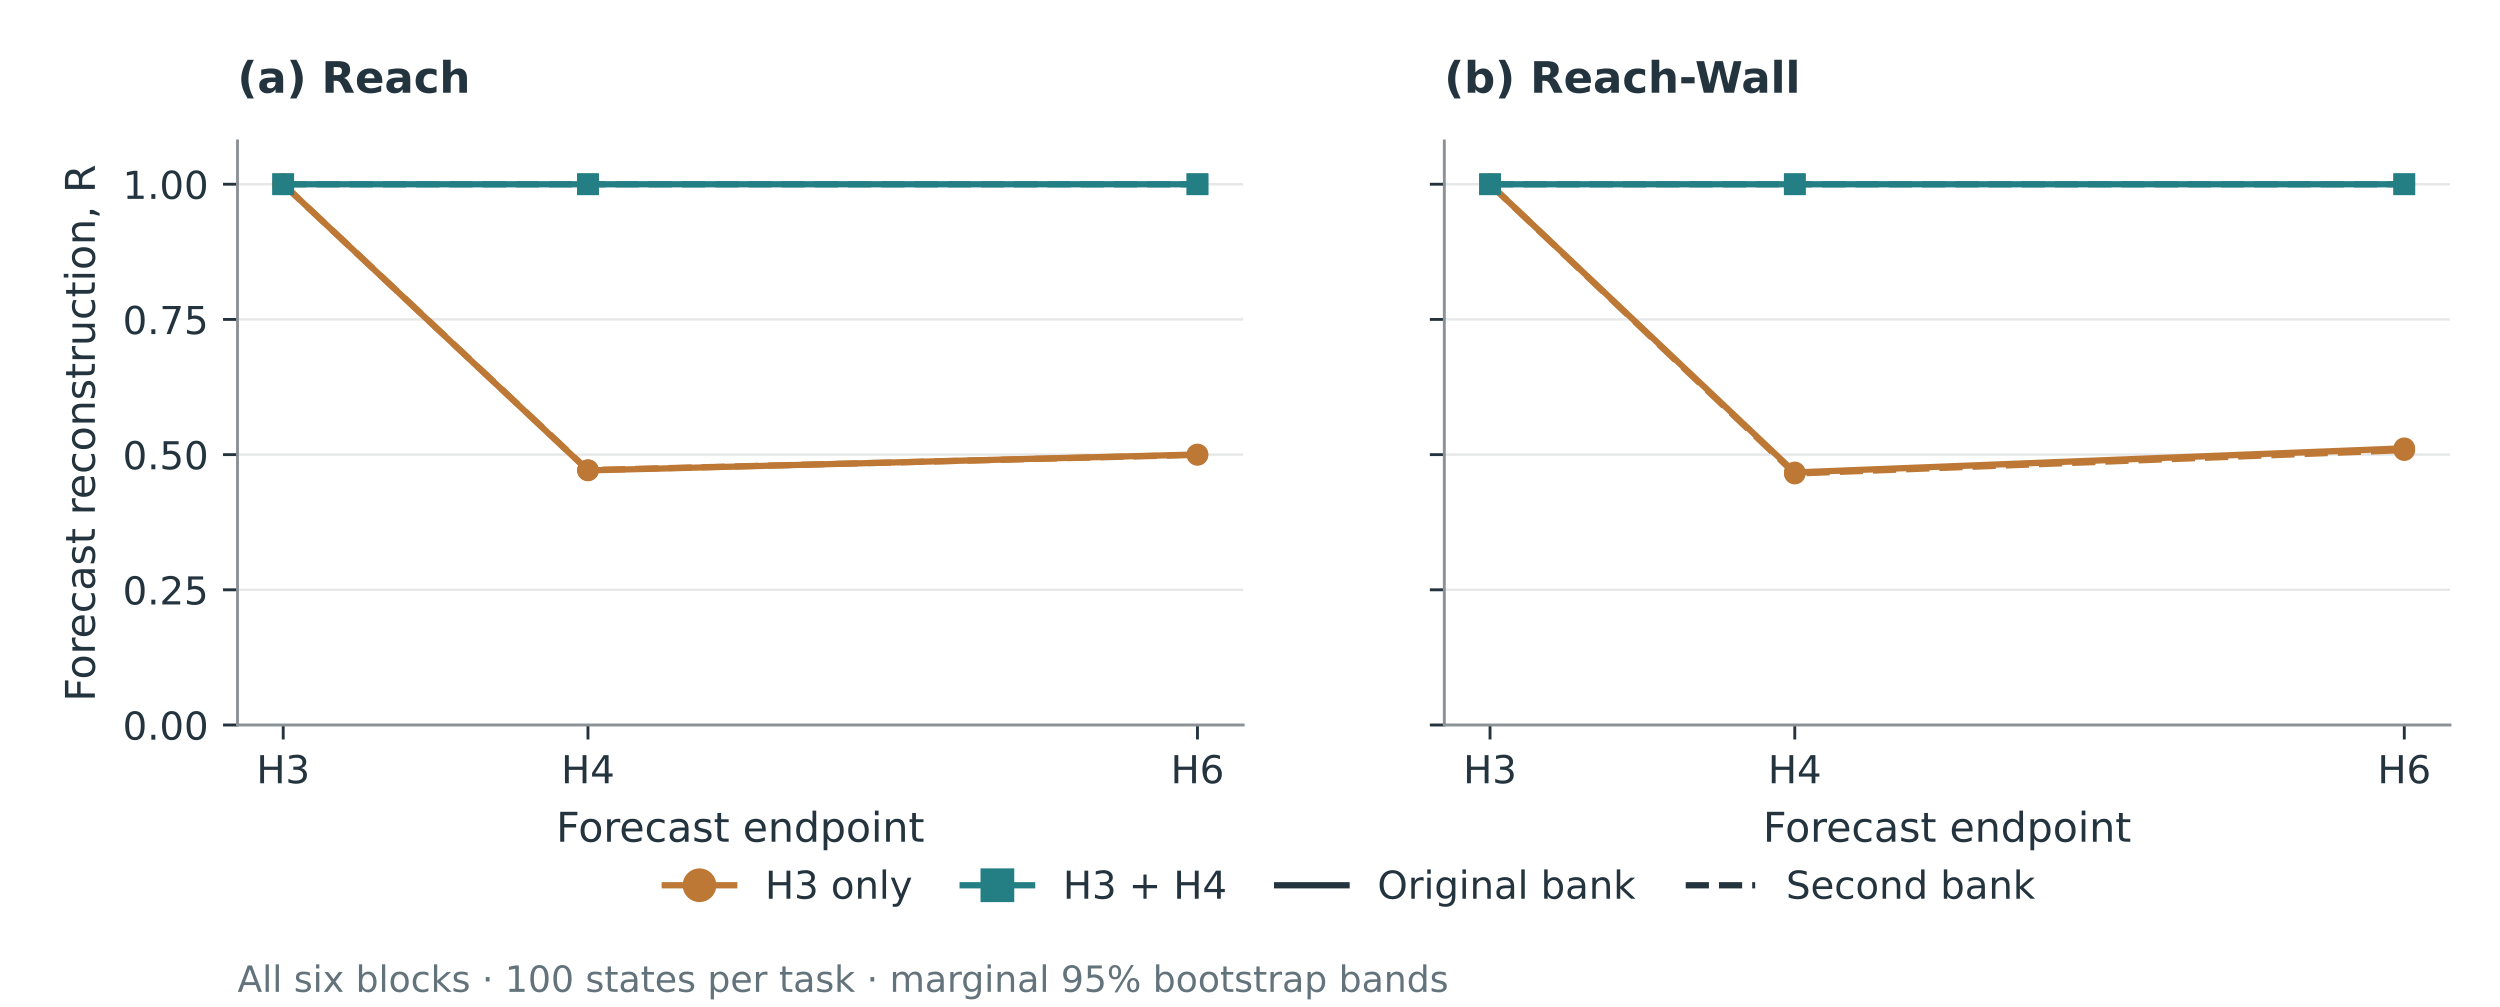
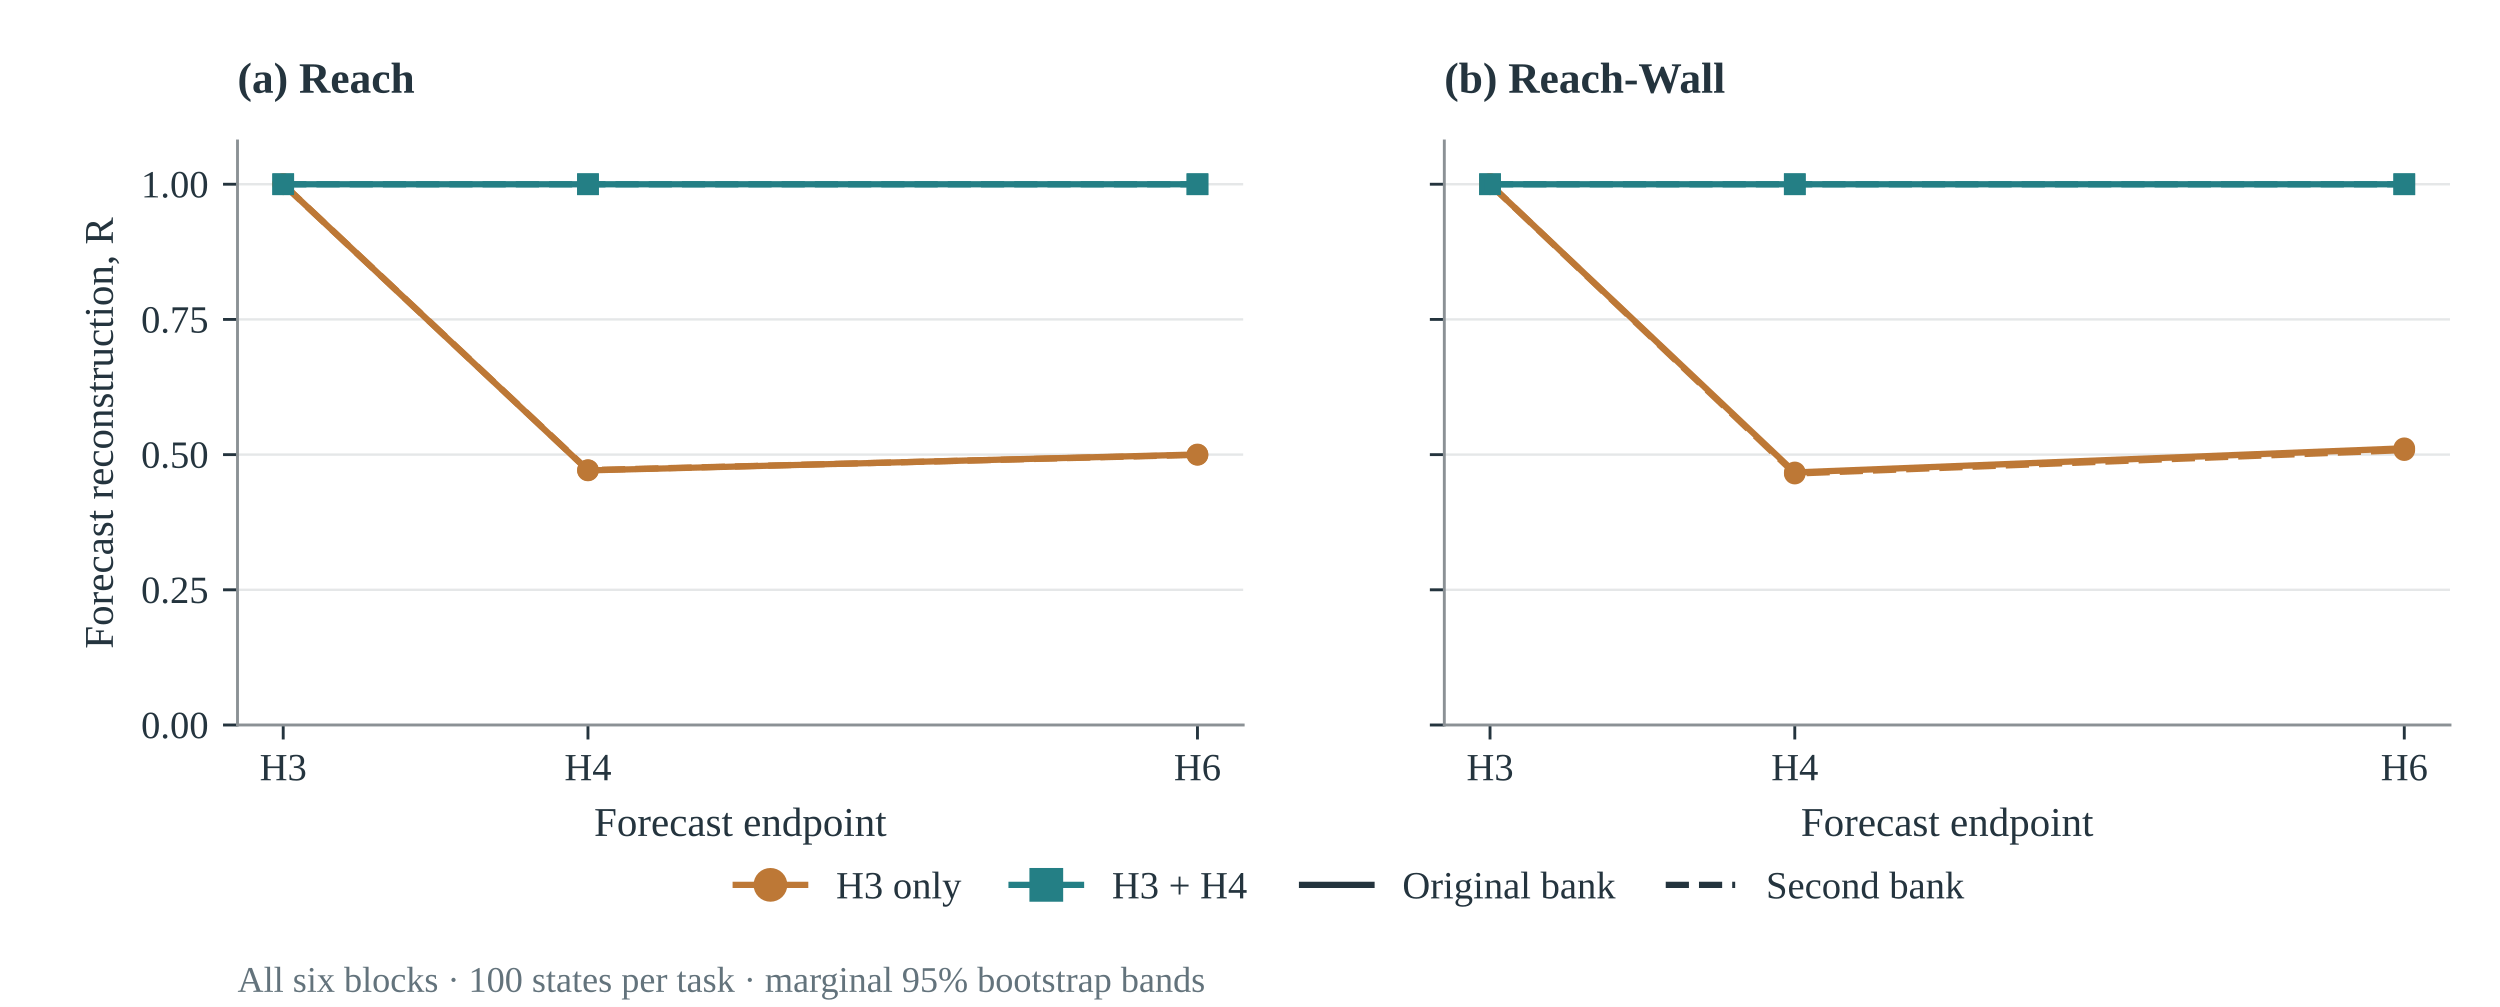
<svg xmlns="http://www.w3.org/2000/svg" xmlns:xlink="http://www.w3.org/1999/xlink" width="518.4pt" height="208.8pt" viewBox="0 0 518.4 208.8" version="1.1">
  <defs>
    <style type="text/css">*{stroke-linejoin: round; stroke-linecap: butt}</style>
  </defs>
  <g id="figure_1">
    <g id="patch_1">
      <path d="M 0 208.8  L 518.4 208.8  L 518.4 0  L 0 0  z " style="fill: #ffffff" />
    </g>
    <g id="axes_1">
      <g id="patch_2">
        <path d="M 49.248 150.336  L 257.786 150.336  L 257.786 29.232  L 49.248 29.232  z " style="fill: #ffffff" />
      </g>
      <g id="matplotlib.axis_1">
        <g id="xtick_1">
          <g id="line2d_1">
            <defs>
              <path id="mf2caaad50f" d="M 0 0  L 0 3  " style="stroke: #24343e; stroke-width: 0.6" />
            </defs>
            <g>
              <use xlink:href="#mf2caaad50f" x="58.727" y="150.336" style="fill: #24343e; stroke: #24343e; stroke-width: 0.6" />
            </g>
          </g>
          <g id="text_1">
-             <text style="font-size: 8px; font-family: 'DejaVu Sans'; text-anchor: middle; fill: #24343e" x="58.727" y="162.415" transform="rotate(-0 58.72701 162.4147)">H3</text>
+             <text style="font-size: 8px; font-family: 'STIXGeneral', 'Times New Roman', 'Times', serif; text-anchor: middle; fill: #24343e" x="58.727" y="161.8" transform="rotate(-0 58.72701 161.7997)">H3</text>
          </g>
        </g>
        <g id="xtick_2">
          <g id="line2d_2">
            <g>
              <use xlink:href="#mf2caaad50f" x="121.92" y="150.336" style="fill: #24343e; stroke: #24343e; stroke-width: 0.6" />
            </g>
          </g>
          <g id="text_2">
-             <text style="font-size: 8px; font-family: 'DejaVu Sans'; text-anchor: middle; fill: #24343e" x="121.92" y="162.415" transform="rotate(-0 121.9204 162.4147)">H4</text>
+             <text style="font-size: 8px; font-family: 'STIXGeneral', 'Times New Roman', 'Times', serif; text-anchor: middle; fill: #24343e" x="121.92" y="161.8" transform="rotate(-0 121.9204 161.7997)">H4</text>
          </g>
        </g>
        <g id="xtick_3">
          <g id="line2d_3">
            <g>
              <use xlink:href="#mf2caaad50f" x="248.307" y="150.336" style="fill: #24343e; stroke: #24343e; stroke-width: 0.6" />
            </g>
          </g>
          <g id="text_3">
-             <text style="font-size: 8px; font-family: 'DejaVu Sans'; text-anchor: middle; fill: #24343e" x="248.307" y="162.415" transform="rotate(-0 248.3072 162.4147)">H6</text>
+             <text style="font-size: 8px; font-family: 'STIXGeneral', 'Times New Roman', 'Times', serif; text-anchor: middle; fill: #24343e" x="248.307" y="161.8" transform="rotate(-0 248.3072 161.7997)">H6</text>
          </g>
        </g>
        <g id="text_4">
-           <text style="font-size: 8.5px; font-family: 'DejaVu Sans'; text-anchor: middle; fill: #24343e" x="153.517" y="174.537" transform="rotate(-0 153.5171 174.5372)">Forecast endpoint</text>
+           <text style="font-size: 8.5px; font-family: 'STIXGeneral', 'Times New Roman', 'Times', serif; text-anchor: middle; fill: #24343e" x="153.517" y="173.341" transform="rotate(-0 153.5171 173.3412)">Forecast endpoint</text>
        </g>
      </g>
      <g id="matplotlib.axis_2">
        <g id="ytick_1">
          <g id="line2d_4">
            <path d="M 49.248 150.336  L 257.786 150.336  " clip-path="url(#pa1990cb9f4)" style="fill: none; stroke: #e5e7e8; stroke-width: 0.5; stroke-linecap: square" />
          </g>
          <g id="line2d_5">
            <defs>
              <path id="m1cf90b62d7" d="M 0 0  L -3 0  " style="stroke: #24343e; stroke-width: 0.6" />
            </defs>
            <g>
              <use xlink:href="#m1cf90b62d7" x="49.248" y="150.336" style="fill: #24343e; stroke: #24343e; stroke-width: 0.6" />
            </g>
          </g>
          <g id="text_5">
-             <text style="font-size: 8px; font-family: 'DejaVu Sans'; text-anchor: end; fill: #24343e" x="43.248" y="153.375" transform="rotate(-0 43.248 153.3754)">0.00</text>
+             <text style="font-size: 8px; font-family: 'STIXGeneral', 'Times New Roman', 'Times', serif; text-anchor: end; fill: #24343e" x="43.248" y="153.068" transform="rotate(-0 43.248 153.0679)">0.00</text>
          </g>
        </g>
        <g id="ytick_2">
          <g id="line2d_6">
            <path d="M 49.248 122.303  L 257.786 122.303  " clip-path="url(#pa1990cb9f4)" style="fill: none; stroke: #e5e7e8; stroke-width: 0.5; stroke-linecap: square" />
          </g>
          <g id="line2d_7">
            <g>
              <use xlink:href="#m1cf90b62d7" x="49.248" y="122.303" style="fill: #24343e; stroke: #24343e; stroke-width: 0.6" />
            </g>
          </g>
          <g id="text_6">
-             <text style="font-size: 8px; font-family: 'DejaVu Sans'; text-anchor: end; fill: #24343e" x="43.248" y="125.342" transform="rotate(-0 43.248 125.342)">0.25</text>
+             <text style="font-size: 8px; font-family: 'STIXGeneral', 'Times New Roman', 'Times', serif; text-anchor: end; fill: #24343e" x="43.248" y="125.035" transform="rotate(-0 43.248 125.0345)">0.25</text>
          </g>
        </g>
        <g id="ytick_3">
          <g id="line2d_8">
            <path d="M 49.248 94.269  L 257.786 94.269  " clip-path="url(#pa1990cb9f4)" style="fill: none; stroke: #e5e7e8; stroke-width: 0.5; stroke-linecap: square" />
          </g>
          <g id="line2d_9">
            <g>
              <use xlink:href="#m1cf90b62d7" x="49.248" y="94.269" style="fill: #24343e; stroke: #24343e; stroke-width: 0.6" />
            </g>
          </g>
          <g id="text_7">
-             <text style="font-size: 8px; font-family: 'DejaVu Sans'; text-anchor: end; fill: #24343e" x="43.248" y="97.309" transform="rotate(-0 43.248 97.30871)">0.50</text>
+             <text style="font-size: 8px; font-family: 'STIXGeneral', 'Times New Roman', 'Times', serif; text-anchor: end; fill: #24343e" x="43.248" y="97.001" transform="rotate(-0 43.248 97.00121)">0.50</text>
          </g>
        </g>
        <g id="ytick_4">
          <g id="line2d_10">
            <path d="M 49.248 66.236  L 257.786 66.236  " clip-path="url(#pa1990cb9f4)" style="fill: none; stroke: #e5e7e8; stroke-width: 0.5; stroke-linecap: square" />
          </g>
          <g id="line2d_11">
            <g>
              <use xlink:href="#m1cf90b62d7" x="49.248" y="66.236" style="fill: #24343e; stroke: #24343e; stroke-width: 0.6" />
            </g>
          </g>
          <g id="text_8">
-             <text style="font-size: 8px; font-family: 'DejaVu Sans'; text-anchor: end; fill: #24343e" x="43.248" y="69.275" transform="rotate(-0 43.248 69.27537)">0.75</text>
+             <text style="font-size: 8px; font-family: 'STIXGeneral', 'Times New Roman', 'Times', serif; text-anchor: end; fill: #24343e" x="43.248" y="68.968" transform="rotate(-0 43.248 68.96788)">0.75</text>
          </g>
        </g>
        <g id="ytick_5">
          <g id="line2d_12">
            <path d="M 49.248 38.203  L 257.786 38.203  " clip-path="url(#pa1990cb9f4)" style="fill: none; stroke: #e5e7e8; stroke-width: 0.5; stroke-linecap: square" />
          </g>
          <g id="line2d_13">
            <g>
              <use xlink:href="#m1cf90b62d7" x="49.248" y="38.203" style="fill: #24343e; stroke: #24343e; stroke-width: 0.6" />
            </g>
          </g>
          <g id="text_9">
-             <text style="font-size: 8px; font-family: 'DejaVu Sans'; text-anchor: end; fill: #24343e" x="43.248" y="41.242" transform="rotate(-0 43.248 41.24204)">1.00</text>
+             <text style="font-size: 8px; font-family: 'STIXGeneral', 'Times New Roman', 'Times', serif; text-anchor: end; fill: #24343e" x="43.248" y="40.935" transform="rotate(-0 43.248 40.93454)">1.00</text>
          </g>
        </g>
        <g id="text_10">
-           <text style="font-size: 8.5px; font-family: 'DejaVu Sans'; text-anchor: middle; fill: #24343e" x="19.668" y="89.784" transform="rotate(-90 19.66777 89.784)">Forecast reconstruction, R</text>
+           <text style="font-size: 8.5px; font-family: 'STIXGeneral', 'Times New Roman', 'Times', serif; text-anchor: middle; fill: #24343e" x="23.403" y="89.784" transform="rotate(-90 23.40323 89.784)">Forecast reconstruction, R</text>
        </g>
      </g>
      <g id="FillBetweenPolyCollection_1">
        <defs>
          <path id="m3a4275bc54" d="M 58.727 -170.597  L 58.727 -170.597  L 121.92 -110.778  L 248.307 -114.103  L 248.307 -115.012  L 248.307 -115.012  L 121.92 -111.739  L 58.727 -170.597  z " />
        </defs>
        <g clip-path="url(#pa1990cb9f4)">
          <use xlink:href="#m3a4275bc54" x="0" y="208.8" style="fill: #bd7836; fill-opacity: 0.13" />
        </g>
      </g>
      <g id="FillBetweenPolyCollection_2">
        <defs>
          <path id="mf11dd62791" d="M 58.727 -170.597  L 58.727 -170.597  L 121.92 -170.597  L 248.307 -170.597  L 248.307 -170.597  L 248.307 -170.597  L 121.92 -170.597  L 58.727 -170.597  z " />
        </defs>
        <g clip-path="url(#pa1990cb9f4)">
          <use xlink:href="#mf11dd62791" x="0" y="208.8" style="fill: #247f85; fill-opacity: 0.13" />
        </g>
      </g>
      <g id="FillBetweenPolyCollection_3">
        <defs>
          <path id="ma940ea22d6" d="M 58.727 -170.597  L 58.727 -170.597  L 121.92 -110.841  L 248.307 -114.009  L 248.307 -114.966  L 248.307 -114.966  L 121.92 -111.795  L 58.727 -170.597  z " />
        </defs>
        <g clip-path="url(#pa1990cb9f4)">
          <use xlink:href="#ma940ea22d6" x="0" y="208.8" style="fill: #bd7836; fill-opacity: 0.13" />
        </g>
      </g>
      <g id="FillBetweenPolyCollection_4">
        <g clip-path="url(#pa1990cb9f4)">
          <use xlink:href="#mf11dd62791" x="0" y="208.8" style="fill: #247f85; fill-opacity: 0.13" />
        </g>
      </g>
      <g id="line2d_14">
        <path d="M 58.727 38.203  L 121.92 97.546  L 248.307 94.239  " clip-path="url(#pa1990cb9f4)" style="fill: none; stroke: #bd7836; stroke-width: 1.3; stroke-linecap: square" />
        <defs>
          <path id="m0e4d54c811" d="M 0 1.75  C 0.464 1.75 0.909 1.566 1.237 1.237  C 1.566 0.909 1.75 0.464 1.75 0  C 1.75 -0.464 1.566 -0.909 1.237 -1.237  C 0.909 -1.566 0.464 -1.75 0 -1.75  C -0.464 -1.75 -0.909 -1.566 -1.237 -1.237  C -1.566 -0.909 -1.75 -0.464 -1.75 0  C -1.75 0.464 -1.566 0.909 -1.237 1.237  C -0.909 1.566 -0.464 1.75 0 1.75  z " style="stroke: #bd7836" />
        </defs>
        <g clip-path="url(#pa1990cb9f4)">
          <use xlink:href="#m0e4d54c811" x="58.727" y="38.203" style="fill: #bd7836; stroke: #bd7836" />
          <use xlink:href="#m0e4d54c811" x="121.92" y="97.546" style="fill: #bd7836; stroke: #bd7836" />
          <use xlink:href="#m0e4d54c811" x="248.307" y="94.239" style="fill: #bd7836; stroke: #bd7836" />
        </g>
      </g>
      <g id="line2d_15">
        <path d="M 58.727 38.203  L 121.92 38.203  L 248.307 38.203  " clip-path="url(#pa1990cb9f4)" style="fill: none; stroke: #247f85; stroke-width: 1.3; stroke-linecap: square" />
        <defs>
          <path id="m3688dfe619" d="M -1.75 1.75  L 1.75 1.75  L 1.75 -1.75  L -1.75 -1.75  z " style="stroke: #247f85; stroke-linejoin: miter" />
        </defs>
        <g clip-path="url(#pa1990cb9f4)">
          <use xlink:href="#m3688dfe619" x="58.727" y="38.203" style="fill: #247f85; stroke: #247f85; stroke-linejoin: miter" />
          <use xlink:href="#m3688dfe619" x="121.92" y="38.203" style="fill: #247f85; stroke: #247f85; stroke-linejoin: miter" />
          <use xlink:href="#m3688dfe619" x="248.307" y="38.203" style="fill: #247f85; stroke: #247f85; stroke-linejoin: miter" />
        </g>
      </g>
      <g id="line2d_16">
        <path d="M 58.727 38.203  L 121.92 97.482  L 248.307 94.319  " clip-path="url(#pa1990cb9f4)" style="fill: none; stroke-dasharray: 4.81,2.08; stroke-dashoffset: 0; stroke: #bd7836; stroke-width: 1.3" />
        <g clip-path="url(#pa1990cb9f4)">
          <use xlink:href="#m0e4d54c811" x="58.727" y="38.203" style="fill: #bd7836; stroke: #bd7836" />
          <use xlink:href="#m0e4d54c811" x="121.92" y="97.482" style="fill: #bd7836; stroke: #bd7836" />
          <use xlink:href="#m0e4d54c811" x="248.307" y="94.319" style="fill: #bd7836; stroke: #bd7836" />
        </g>
      </g>
      <g id="line2d_17">
        <path d="M 58.727 38.203  L 121.92 38.203  L 248.307 38.203  " clip-path="url(#pa1990cb9f4)" style="fill: none; stroke-dasharray: 4.81,2.08; stroke-dashoffset: 0; stroke: #247f85; stroke-width: 1.3" />
        <g clip-path="url(#pa1990cb9f4)">
          <use xlink:href="#m3688dfe619" x="58.727" y="38.203" style="fill: #247f85; stroke: #247f85; stroke-linejoin: miter" />
          <use xlink:href="#m3688dfe619" x="121.92" y="38.203" style="fill: #247f85; stroke: #247f85; stroke-linejoin: miter" />
          <use xlink:href="#m3688dfe619" x="248.307" y="38.203" style="fill: #247f85; stroke: #247f85; stroke-linejoin: miter" />
        </g>
      </g>
      <g id="patch_3">
        <path d="M 49.248 150.336  L 49.248 29.232  " style="fill: none; stroke: #8b9195; stroke-width: 0.6; stroke-linejoin: miter; stroke-linecap: square" />
      </g>
      <g id="patch_4">
        <path d="M 49.248 150.336  L 257.786 150.336  " style="fill: none; stroke: #8b9195; stroke-width: 0.6; stroke-linejoin: miter; stroke-linecap: square" />
      </g>
      <g id="text_11">
-         <text style="font-weight: 700; font-size: 9px; font-family: 'DejaVu Sans'; text-anchor: start; fill: #24343e" x="49.248" y="19.232" transform="rotate(-0 49.248 19.232)">(a)  Reach</text>
+         <text style="font-weight: 700; font-size: 9px; font-family: 'STIXGeneral', 'Times New Roman', 'Times', serif; text-anchor: start; fill: #24343e" x="49.248" y="19.232" transform="rotate(-0 49.248 19.232)">(a)  Reach</text>
      </g>
    </g>
    <g id="axes_2">
      <g id="patch_5">
        <path d="M 299.494 150.336  L 508.032 150.336  L 508.032 29.232  L 299.494 29.232  z " style="fill: #ffffff" />
      </g>
      <g id="matplotlib.axis_3">
        <g id="xtick_4">
          <g id="line2d_18">
            <g>
              <use xlink:href="#mf2caaad50f" x="308.973" y="150.336" style="fill: #24343e; stroke: #24343e; stroke-width: 0.6" />
            </g>
          </g>
          <g id="text_12">
-             <text style="font-size: 8px; font-family: 'DejaVu Sans'; text-anchor: middle; fill: #24343e" x="308.973" y="162.415" transform="rotate(-0 308.9728 162.4147)">H3</text>
+             <text style="font-size: 8px; font-family: 'STIXGeneral', 'Times New Roman', 'Times', serif; text-anchor: middle; fill: #24343e" x="308.973" y="161.8" transform="rotate(-0 308.9728 161.7997)">H3</text>
          </g>
        </g>
        <g id="xtick_5">
          <g id="line2d_19">
            <g>
              <use xlink:href="#mf2caaad50f" x="372.166" y="150.336" style="fill: #24343e; stroke: #24343e; stroke-width: 0.6" />
            </g>
          </g>
          <g id="text_13">
-             <text style="font-size: 8px; font-family: 'DejaVu Sans'; text-anchor: middle; fill: #24343e" x="372.166" y="162.415" transform="rotate(-0 372.1662 162.4147)">H4</text>
+             <text style="font-size: 8px; font-family: 'STIXGeneral', 'Times New Roman', 'Times', serif; text-anchor: middle; fill: #24343e" x="372.166" y="161.8" transform="rotate(-0 372.1662 161.7997)">H4</text>
          </g>
        </g>
        <g id="xtick_6">
          <g id="line2d_20">
            <g>
              <use xlink:href="#mf2caaad50f" x="498.553" y="150.336" style="fill: #24343e; stroke: #24343e; stroke-width: 0.6" />
            </g>
          </g>
          <g id="text_14">
-             <text style="font-size: 8px; font-family: 'DejaVu Sans'; text-anchor: middle; fill: #24343e" x="498.553" y="162.415" transform="rotate(-0 498.553 162.4147)">H6</text>
+             <text style="font-size: 8px; font-family: 'STIXGeneral', 'Times New Roman', 'Times', serif; text-anchor: middle; fill: #24343e" x="498.553" y="161.8" transform="rotate(-0 498.553 161.7997)">H6</text>
          </g>
        </g>
        <g id="text_15">
-           <text style="font-size: 8.5px; font-family: 'DejaVu Sans'; text-anchor: middle; fill: #24343e" x="403.763" y="174.537" transform="rotate(-0 403.7629 174.5372)">Forecast endpoint</text>
+           <text style="font-size: 8.5px; font-family: 'STIXGeneral', 'Times New Roman', 'Times', serif; text-anchor: middle; fill: #24343e" x="403.763" y="173.341" transform="rotate(-0 403.7629 173.3412)">Forecast endpoint</text>
        </g>
      </g>
      <g id="matplotlib.axis_4">
        <g id="ytick_6">
          <g id="line2d_21">
            <path d="M 299.494 150.336  L 508.032 150.336  " clip-path="url(#p200f2e92f6)" style="fill: none; stroke: #e5e7e8; stroke-width: 0.5; stroke-linecap: square" />
          </g>
          <g id="line2d_22">
            <g>
              <use xlink:href="#m1cf90b62d7" x="299.494" y="150.336" style="fill: #24343e; stroke: #24343e; stroke-width: 0.6" />
            </g>
          </g>
        </g>
        <g id="ytick_7">
          <g id="line2d_23">
            <path d="M 299.494 122.303  L 508.032 122.303  " clip-path="url(#p200f2e92f6)" style="fill: none; stroke: #e5e7e8; stroke-width: 0.5; stroke-linecap: square" />
          </g>
          <g id="line2d_24">
            <g>
              <use xlink:href="#m1cf90b62d7" x="299.494" y="122.303" style="fill: #24343e; stroke: #24343e; stroke-width: 0.6" />
            </g>
          </g>
        </g>
        <g id="ytick_8">
          <g id="line2d_25">
            <path d="M 299.494 94.269  L 508.032 94.269  " clip-path="url(#p200f2e92f6)" style="fill: none; stroke: #e5e7e8; stroke-width: 0.5; stroke-linecap: square" />
          </g>
          <g id="line2d_26">
            <g>
              <use xlink:href="#m1cf90b62d7" x="299.494" y="94.269" style="fill: #24343e; stroke: #24343e; stroke-width: 0.6" />
            </g>
          </g>
        </g>
        <g id="ytick_9">
          <g id="line2d_27">
            <path d="M 299.494 66.236  L 508.032 66.236  " clip-path="url(#p200f2e92f6)" style="fill: none; stroke: #e5e7e8; stroke-width: 0.5; stroke-linecap: square" />
          </g>
          <g id="line2d_28">
            <g>
              <use xlink:href="#m1cf90b62d7" x="299.494" y="66.236" style="fill: #24343e; stroke: #24343e; stroke-width: 0.6" />
            </g>
          </g>
        </g>
        <g id="ytick_10">
          <g id="line2d_29">
            <path d="M 299.494 38.203  L 508.032 38.203  " clip-path="url(#p200f2e92f6)" style="fill: none; stroke: #e5e7e8; stroke-width: 0.5; stroke-linecap: square" />
          </g>
          <g id="line2d_30">
            <g>
              <use xlink:href="#m1cf90b62d7" x="299.494" y="38.203" style="fill: #24343e; stroke: #24343e; stroke-width: 0.6" />
            </g>
          </g>
        </g>
      </g>
      <g id="FillBetweenPolyCollection_5">
        <defs>
          <path id="m8d4afc2720" d="M 308.973 -170.597  L 308.973 -170.597  L 372.166 -110.411  L 498.553 -115.455  L 498.553 -116.216  L 498.553 -116.216  L 372.166 -111.258  L 308.973 -170.597  z " />
        </defs>
        <g clip-path="url(#p200f2e92f6)">
          <use xlink:href="#m8d4afc2720" x="0" y="208.8" style="fill: #bd7836; fill-opacity: 0.13" />
        </g>
      </g>
      <g id="FillBetweenPolyCollection_6">
        <defs>
          <path id="mea5bf28cb5" d="M 308.973 -170.597  L 308.973 -170.597  L 372.166 -170.597  L 498.553 -170.597  L 498.553 -170.597  L 498.553 -170.597  L 372.166 -170.597  L 308.973 -170.597  z " />
        </defs>
        <g clip-path="url(#p200f2e92f6)">
          <use xlink:href="#mea5bf28cb5" x="0" y="208.8" style="fill: #247f85; fill-opacity: 0.13" />
        </g>
      </g>
      <g id="FillBetweenPolyCollection_7">
        <defs>
          <path id="mbf19cfb546" d="M 308.973 -170.597  L 308.973 -170.597  L 372.166 -110.195  L 498.553 -115.034  L 498.553 -115.888  L 498.553 -115.888  L 372.166 -111.002  L 308.973 -170.597  z " />
        </defs>
        <g clip-path="url(#p200f2e92f6)">
          <use xlink:href="#mbf19cfb546" x="0" y="208.8" style="fill: #bd7836; fill-opacity: 0.13" />
        </g>
      </g>
      <g id="FillBetweenPolyCollection_8">
        <g clip-path="url(#p200f2e92f6)">
          <use xlink:href="#mea5bf28cb5" x="0" y="208.8" style="fill: #247f85; fill-opacity: 0.13" />
        </g>
      </g>
      <g id="line2d_31">
        <path d="M 308.973 38.203  L 372.166 97.962  L 498.553 92.958  " clip-path="url(#p200f2e92f6)" style="fill: none; stroke: #bd7836; stroke-width: 1.3; stroke-linecap: square" />
        <g clip-path="url(#p200f2e92f6)">
          <use xlink:href="#m0e4d54c811" x="308.973" y="38.203" style="fill: #bd7836; stroke: #bd7836" />
          <use xlink:href="#m0e4d54c811" x="372.166" y="97.962" style="fill: #bd7836; stroke: #bd7836" />
          <use xlink:href="#m0e4d54c811" x="498.553" y="92.958" style="fill: #bd7836; stroke: #bd7836" />
        </g>
      </g>
      <g id="line2d_32">
        <path d="M 308.973 38.203  L 372.166 38.203  L 498.553 38.203  " clip-path="url(#p200f2e92f6)" style="fill: none; stroke: #247f85; stroke-width: 1.3; stroke-linecap: square" />
        <g clip-path="url(#p200f2e92f6)">
          <use xlink:href="#m3688dfe619" x="308.973" y="38.203" style="fill: #247f85; stroke: #247f85; stroke-linejoin: miter" />
          <use xlink:href="#m3688dfe619" x="372.166" y="38.203" style="fill: #247f85; stroke: #247f85; stroke-linejoin: miter" />
          <use xlink:href="#m3688dfe619" x="498.553" y="38.203" style="fill: #247f85; stroke: #247f85; stroke-linejoin: miter" />
        </g>
      </g>
      <g id="line2d_33">
        <path d="M 308.973 38.203  L 372.166 98.2  L 498.553 93.337  " clip-path="url(#p200f2e92f6)" style="fill: none; stroke-dasharray: 4.81,2.08; stroke-dashoffset: 0; stroke: #bd7836; stroke-width: 1.3" />
        <g clip-path="url(#p200f2e92f6)">
          <use xlink:href="#m0e4d54c811" x="308.973" y="38.203" style="fill: #bd7836; stroke: #bd7836" />
          <use xlink:href="#m0e4d54c811" x="372.166" y="98.2" style="fill: #bd7836; stroke: #bd7836" />
          <use xlink:href="#m0e4d54c811" x="498.553" y="93.337" style="fill: #bd7836; stroke: #bd7836" />
        </g>
      </g>
      <g id="line2d_34">
        <path d="M 308.973 38.203  L 372.166 38.203  L 498.553 38.203  " clip-path="url(#p200f2e92f6)" style="fill: none; stroke-dasharray: 4.81,2.08; stroke-dashoffset: 0; stroke: #247f85; stroke-width: 1.3" />
        <g clip-path="url(#p200f2e92f6)">
          <use xlink:href="#m3688dfe619" x="308.973" y="38.203" style="fill: #247f85; stroke: #247f85; stroke-linejoin: miter" />
          <use xlink:href="#m3688dfe619" x="372.166" y="38.203" style="fill: #247f85; stroke: #247f85; stroke-linejoin: miter" />
          <use xlink:href="#m3688dfe619" x="498.553" y="38.203" style="fill: #247f85; stroke: #247f85; stroke-linejoin: miter" />
        </g>
      </g>
      <g id="patch_6">
        <path d="M 299.494 150.336  L 299.494 29.232  " style="fill: none; stroke: #8b9195; stroke-width: 0.6; stroke-linejoin: miter; stroke-linecap: square" />
      </g>
      <g id="patch_7">
        <path d="M 299.494 150.336  L 508.032 150.336  " style="fill: none; stroke: #8b9195; stroke-width: 0.6; stroke-linejoin: miter; stroke-linecap: square" />
      </g>
      <g id="text_16">
-         <text style="font-weight: 700; font-size: 9px; font-family: 'DejaVu Sans'; text-anchor: start; fill: #24343e" x="299.494" y="19.232" transform="rotate(-0 299.4938 19.232)">(b)  Reach-Wall</text>
+         <text style="font-weight: 700; font-size: 9px; font-family: 'STIXGeneral', 'Times New Roman', 'Times', serif; text-anchor: start; fill: #24343e" x="299.494" y="19.232" transform="rotate(-0 299.4938 19.232)">(b)  Reach-Wall</text>
      </g>
    </g>
    <g id="text_17">
-       <text style="font-size: 7.5px; font-family: 'DejaVu Sans'; text-anchor: start; fill: #63737c" x="49.248" y="205.668" transform="rotate(-0 49.248 205.668)">All six blocks · 100 states per task · marginal 95% bootstrap bands</text>
+       <text style="font-size: 7.5px; font-family: 'STIXGeneral', 'Times New Roman', 'Times', serif; text-anchor: start; fill: #63737c" x="49.248" y="205.668" transform="rotate(-0 49.248 205.668)">All six blocks · 100 states per task · marginal 95% bootstrap bands</text>
    </g>
    <g id="legend_1">
      <g id="line2d_35">
-         <path d="M 137.849 183.564  L 145.049 183.564  L 152.249 183.564  " style="fill: none; stroke: #bd7836; stroke-width: 1.3; stroke-linecap: square" />
+         <path d="M 152.559 183.484  L 159.759 183.484  L 166.959 183.484  " style="fill: none; stroke: #bd7836; stroke-width: 1.3; stroke-linecap: square" />
        <defs>
          <path id="m12b3932d92" d="M 0 3  C 0.796 3 1.559 2.684 2.121 2.121  C 2.684 1.559 3 0.796 3 0  C 3 -0.796 2.684 -1.559 2.121 -2.121  C 1.559 -2.684 0.796 -3 0 -3  C -0.796 -3 -1.559 -2.684 -2.121 -2.121  C -2.684 -1.559 -3 -0.796 -3 0  C -3 0.796 -2.684 1.559 -2.121 2.121  C -1.559 2.684 -0.796 3 0 3  z " style="stroke: #bd7836" />
        </defs>
        <g>
-           <use xlink:href="#m12b3932d92" x="145.049" y="183.564" style="fill: #bd7836; stroke: #bd7836" />
+           <use xlink:href="#m12b3932d92" x="159.759" y="183.484" style="fill: #bd7836; stroke: #bd7836" />
        </g>
      </g>
      <g id="text_18">
-         <text style="font-size: 8px; font-family: 'DejaVu Sans'; text-anchor: start; fill: #24343e" x="158.649" y="186.364" transform="rotate(-0 158.6491 186.3642)">H3 only</text>
+         <text style="font-size: 8px; font-family: 'STIXGeneral', 'Times New Roman', 'Times', serif; text-anchor: start; fill: #24343e" x="173.359" y="186.284" transform="rotate(-0 173.3591 186.2842)">H3 only</text>
      </g>
      <g id="line2d_36">
-         <path d="M 199.62 183.564  L 206.82 183.564  L 214.02 183.564  " style="fill: none; stroke: #247f85; stroke-width: 1.3; stroke-linecap: square" />
+         <path d="M 209.759 183.484  L 216.959 183.484  L 224.159 183.484  " style="fill: none; stroke: #247f85; stroke-width: 1.3; stroke-linecap: square" />
        <defs>
          <path id="ma35056ec76" d="M -3 3  L 3 3  L 3 -3  L -3 -3  z " style="stroke: #247f85; stroke-linejoin: miter" />
        </defs>
        <g>
-           <use xlink:href="#ma35056ec76" x="206.82" y="183.564" style="fill: #247f85; stroke: #247f85; stroke-linejoin: miter" />
+           <use xlink:href="#ma35056ec76" x="216.959" y="183.484" style="fill: #247f85; stroke: #247f85; stroke-linejoin: miter" />
        </g>
      </g>
      <g id="text_19">
-         <text style="font-size: 8px; font-family: 'DejaVu Sans'; text-anchor: start; fill: #24343e" x="220.42" y="186.364" transform="rotate(-0 220.4204 186.3642)">H3 + H4</text>
+         <text style="font-size: 8px; font-family: 'STIXGeneral', 'Times New Roman', 'Times', serif; text-anchor: start; fill: #24343e" x="230.559" y="186.284" transform="rotate(-0 230.5591 186.2842)">H3 + H4</text>
      </g>
      <g id="line2d_37">
-         <path d="M 264.822 183.564  L 272.022 183.564  L 279.222 183.564  " style="fill: none; stroke: #24343e; stroke-width: 1.3; stroke-linecap: square" />
+         <path d="M 269.992 183.484  L 277.192 183.484  L 284.392 183.484  " style="fill: none; stroke: #24343e; stroke-width: 1.3; stroke-linecap: square" />
      </g>
      <g id="text_20">
-         <text style="font-size: 8px; font-family: 'DejaVu Sans'; text-anchor: start; fill: #24343e" x="285.622" y="186.364" transform="rotate(-0 285.6216 186.3642)">Original bank</text>
+         <text style="font-size: 8px; font-family: 'STIXGeneral', 'Times New Roman', 'Times', serif; text-anchor: start; fill: #24343e" x="290.792" y="186.284" transform="rotate(-0 290.7916 186.2842)">Original bank</text>
      </g>
      <g id="line2d_38">
-         <path d="M 349.553 183.564  L 356.753 183.564  L 363.953 183.564  " style="fill: none; stroke-dasharray: 4.81,2.08; stroke-dashoffset: 0; stroke: #24343e; stroke-width: 1.3" />
+         <path d="M 345.408 183.484  L 352.608 183.484  L 359.808 183.484  " style="fill: none; stroke-dasharray: 4.81,2.08; stroke-dashoffset: 0; stroke: #24343e; stroke-width: 1.3" />
      </g>
      <g id="text_21">
-         <text style="font-size: 8px; font-family: 'DejaVu Sans'; text-anchor: start; fill: #24343e" x="370.353" y="186.364" transform="rotate(-0 370.3529 186.3642)">Second bank</text>
+         <text style="font-size: 8px; font-family: 'STIXGeneral', 'Times New Roman', 'Times', serif; text-anchor: start; fill: #24343e" x="366.208" y="186.284" transform="rotate(-0 366.2079 186.2842)">Second bank</text>
      </g>
    </g>
  </g>
  <defs>
    <clipPath id="pa1990cb9f4">
      <rect x="49.248" y="29.232" width="208.538" height="121.104" />
    </clipPath>
    <clipPath id="p200f2e92f6">
      <rect x="299.494" y="29.232" width="208.538" height="121.104" />
    </clipPath>
  </defs>
</svg>
